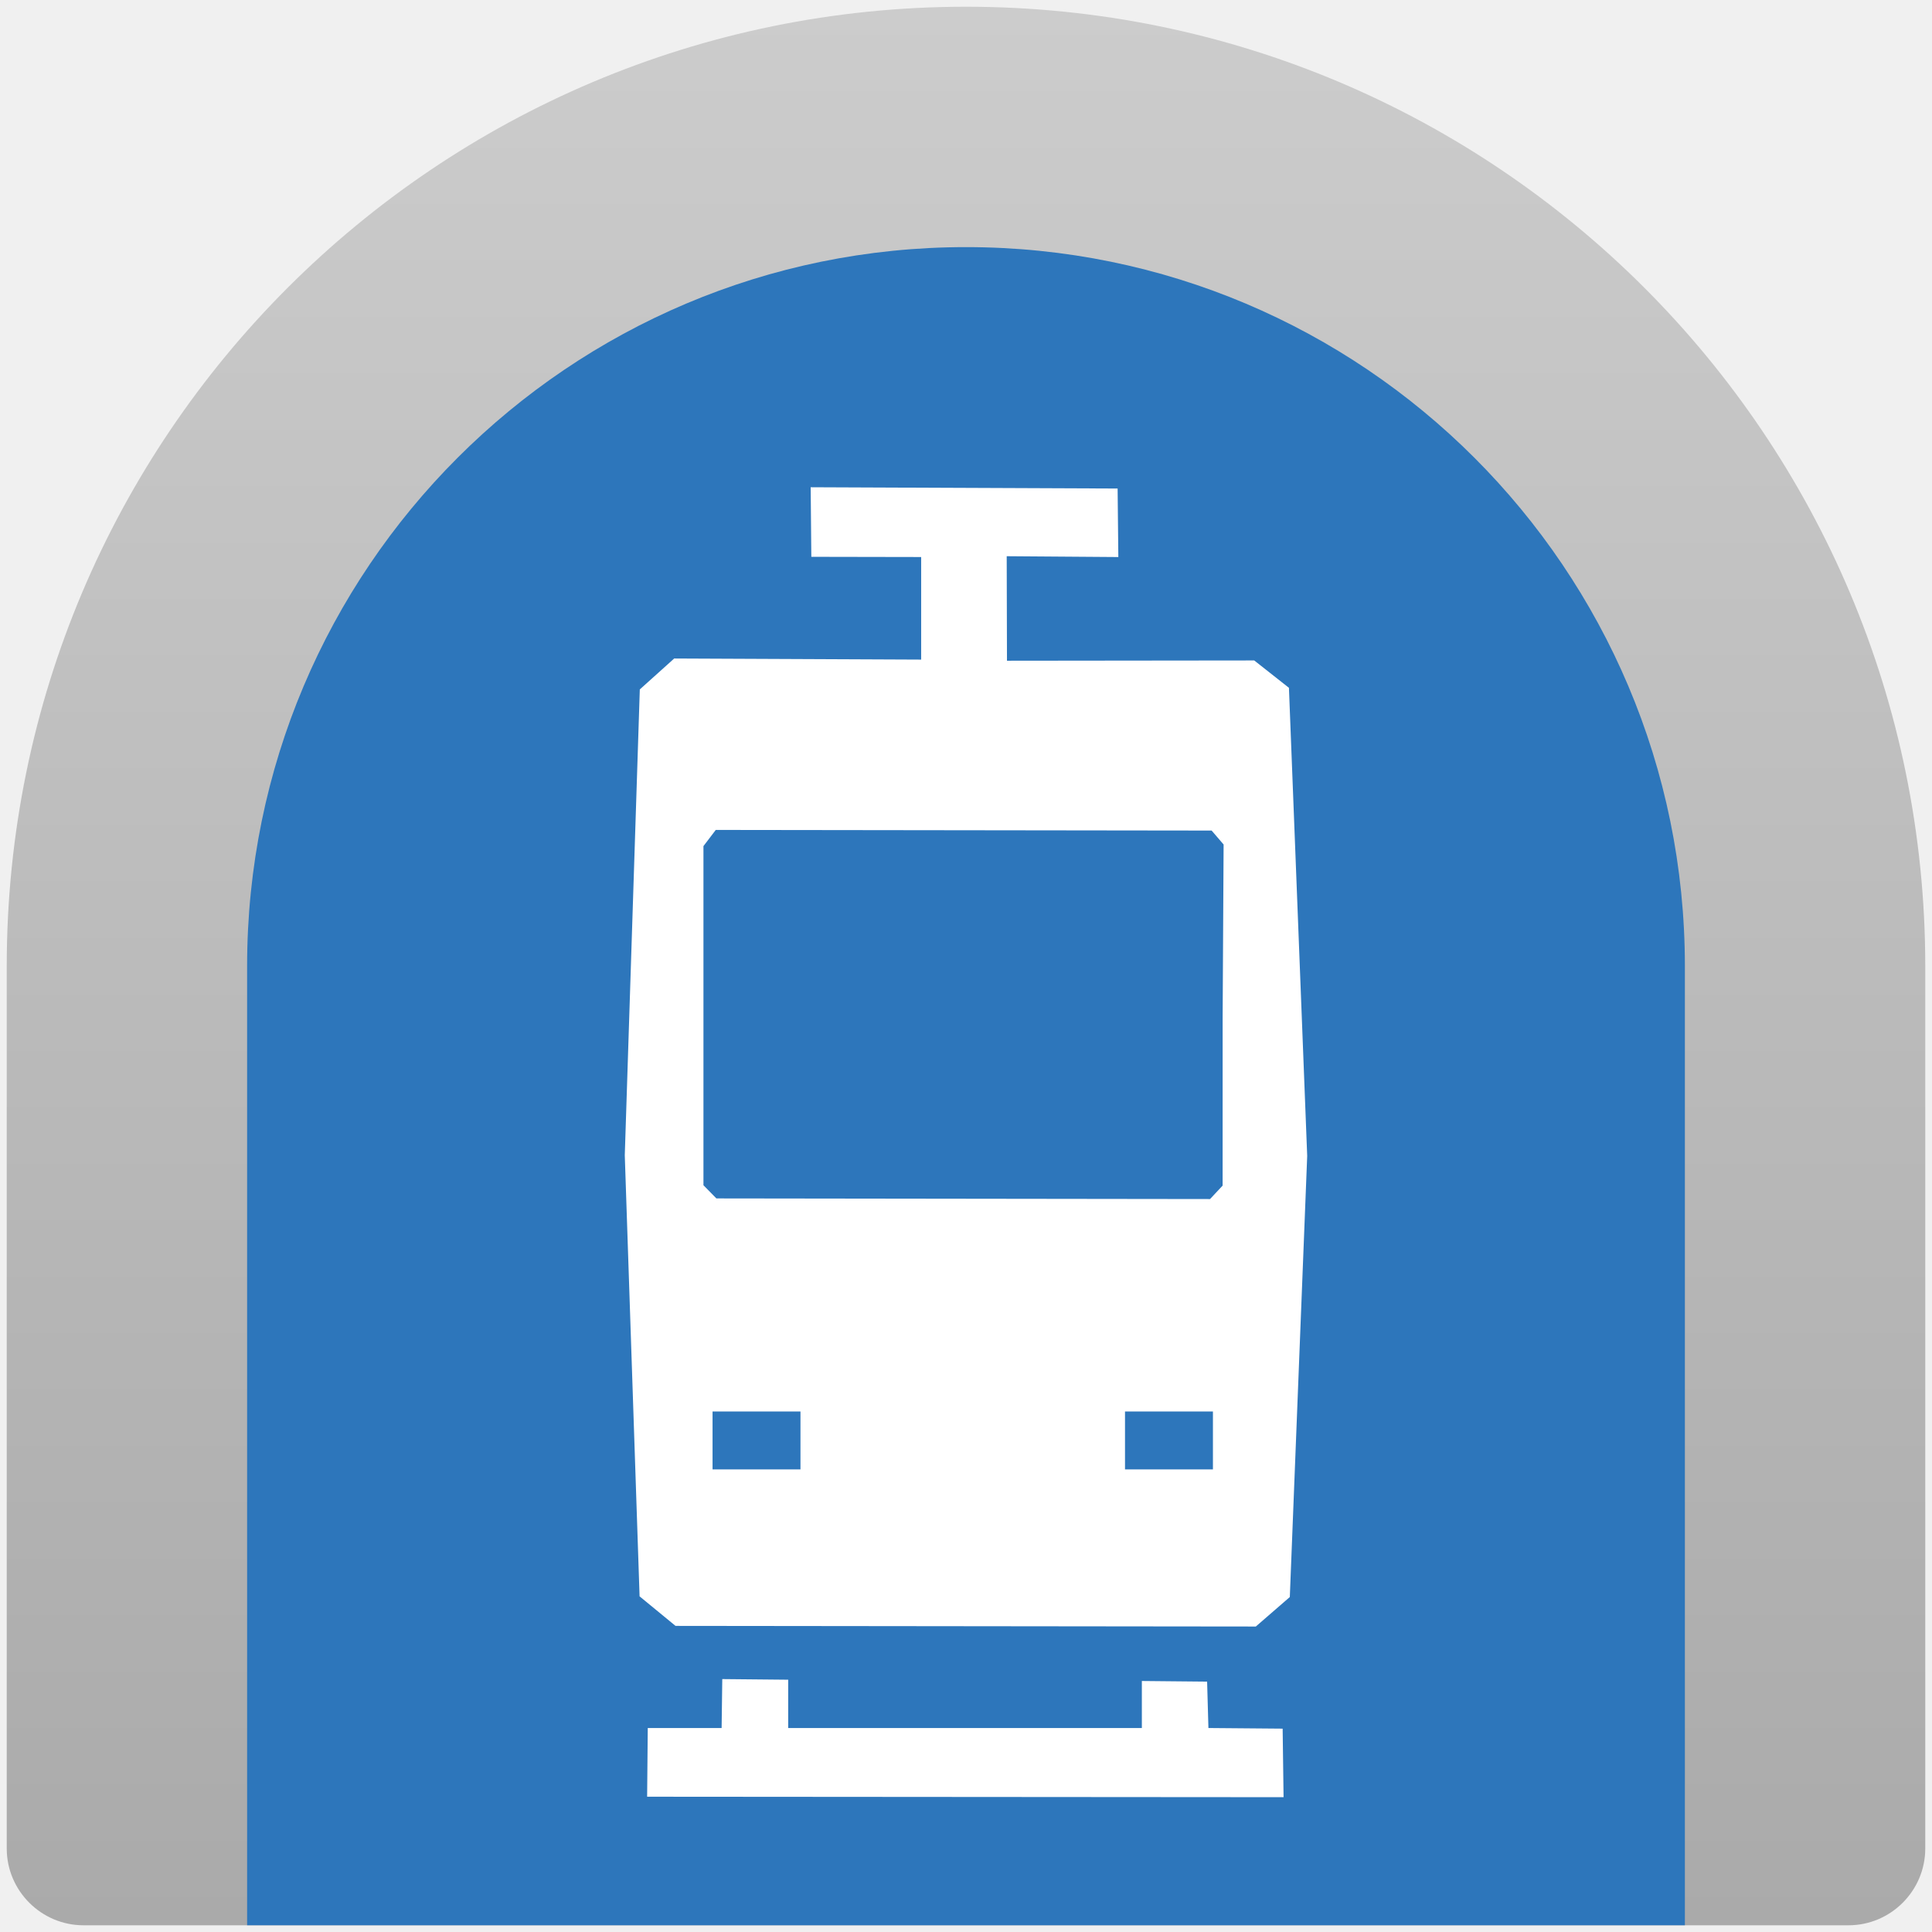
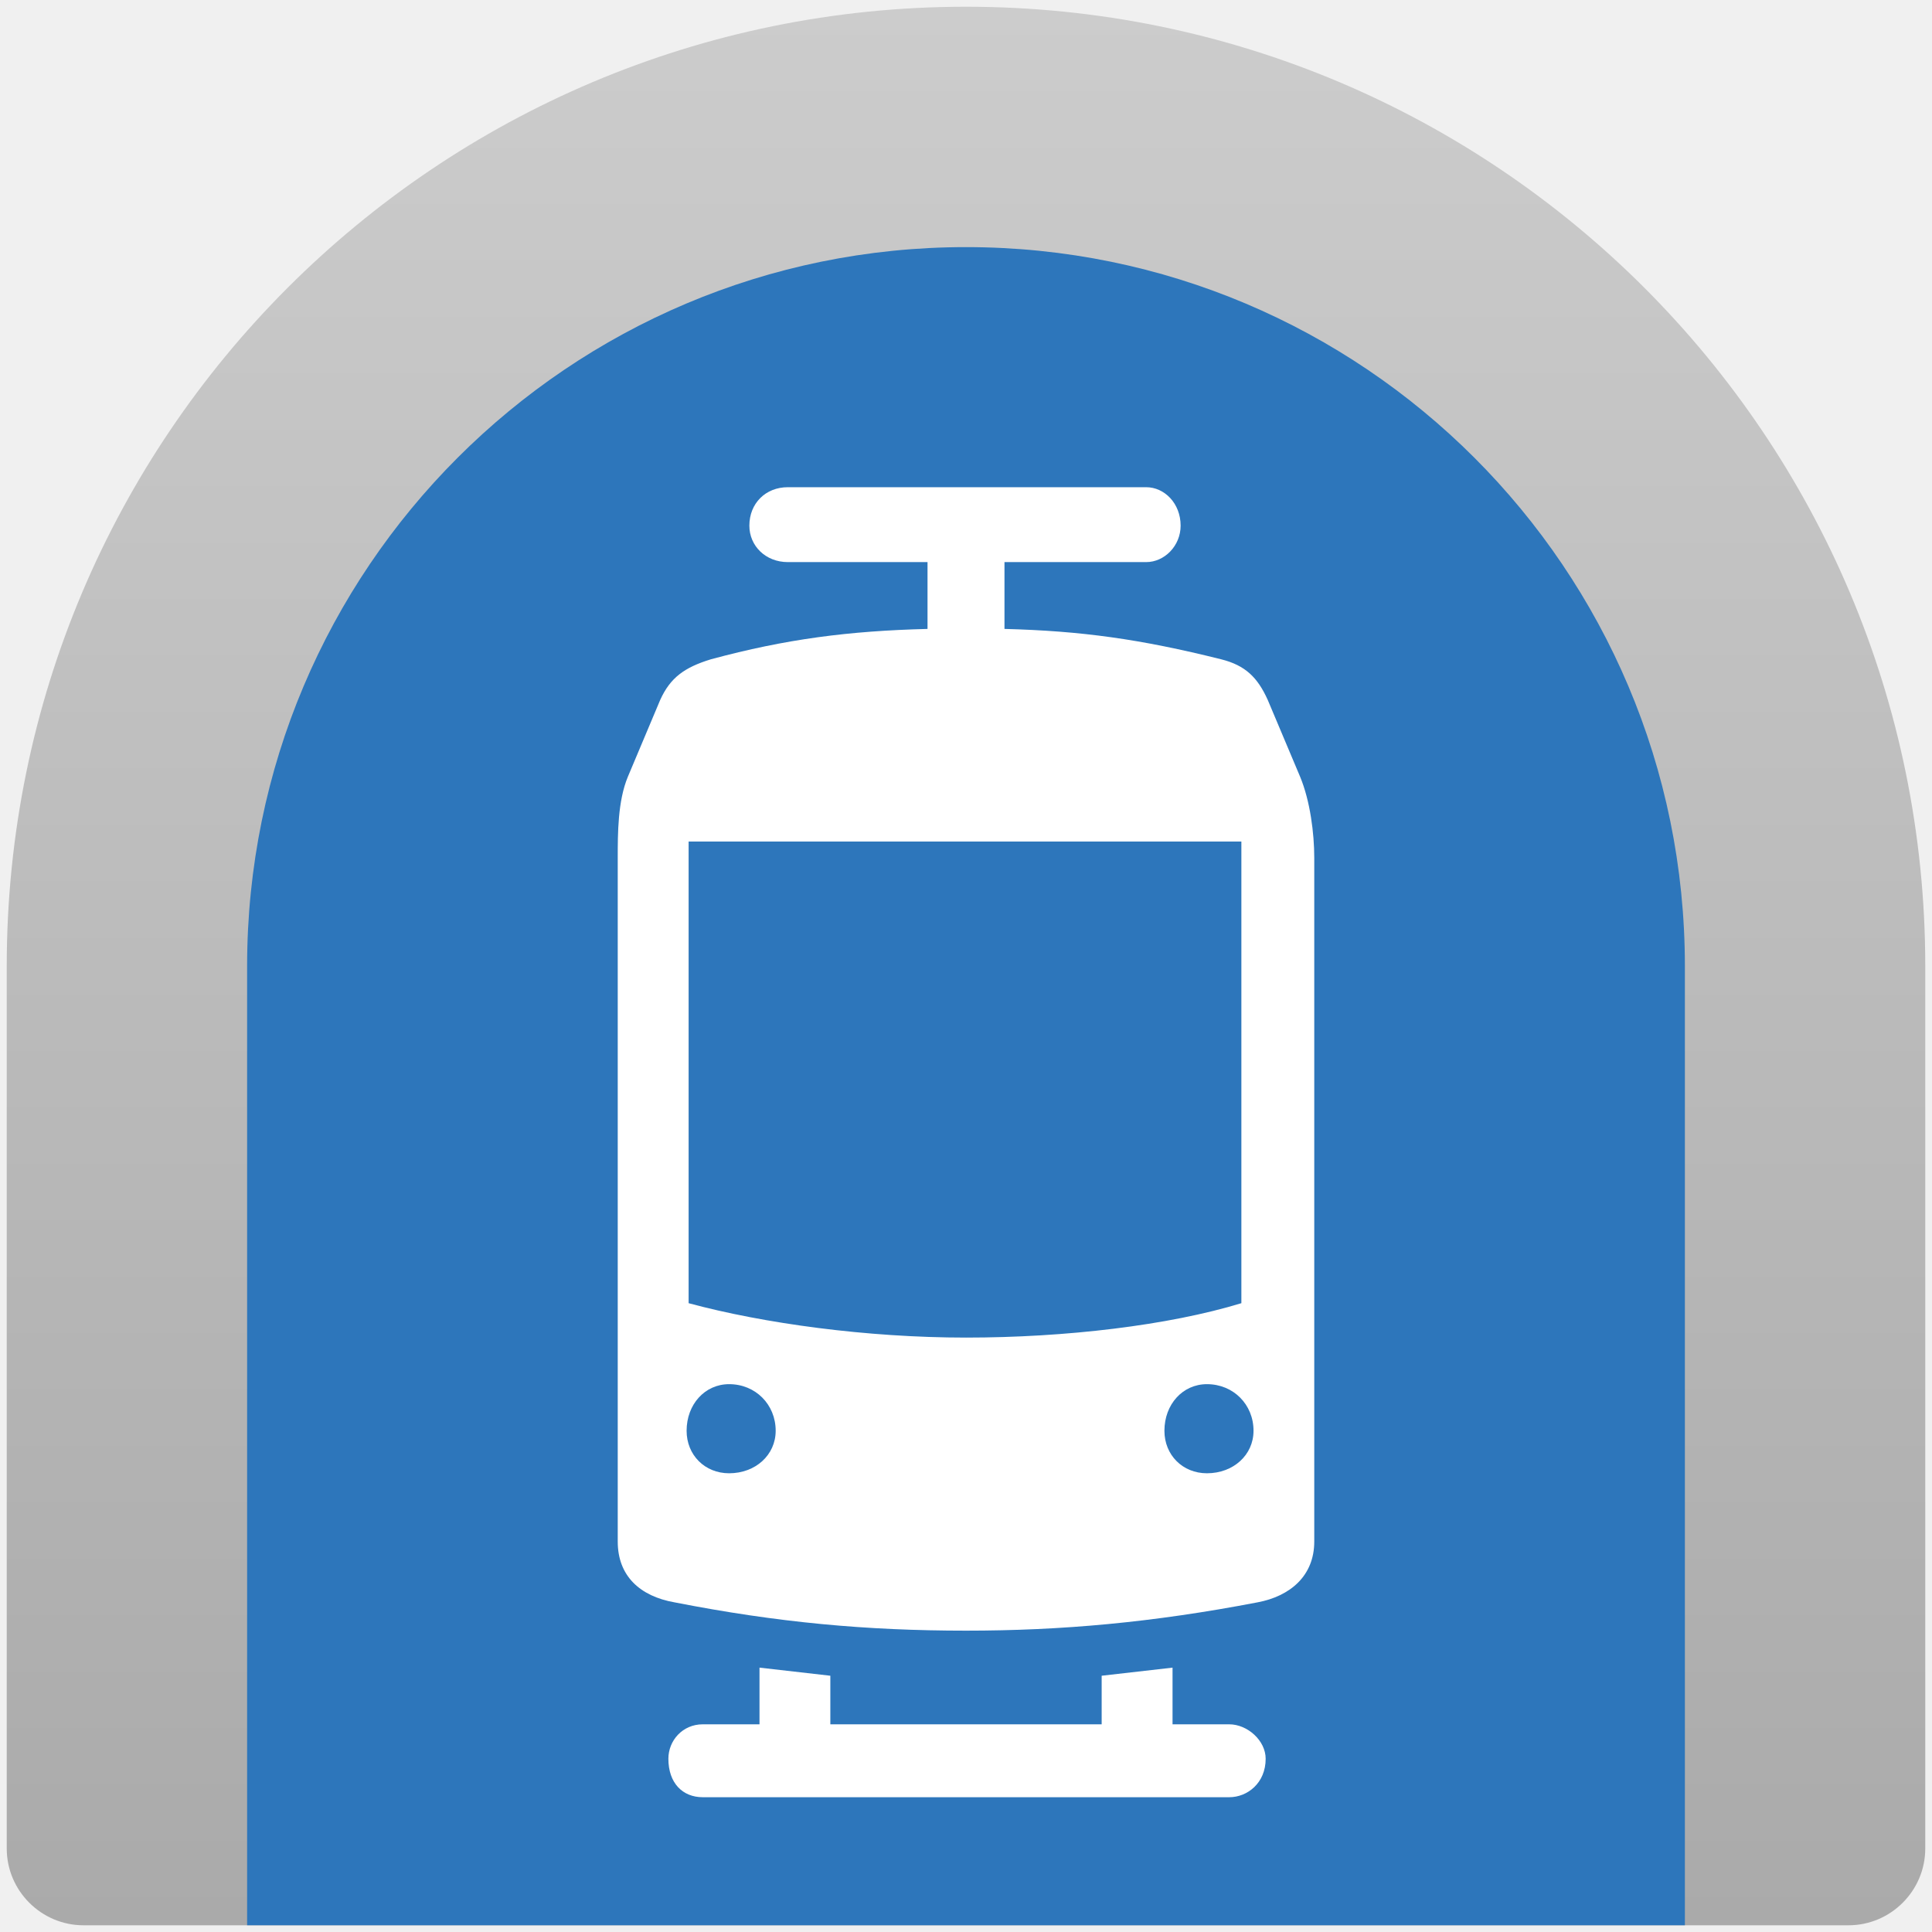
<svg xmlns="http://www.w3.org/2000/svg" xmlns:xlink="http://www.w3.org/1999/xlink" version="1.1" x="0px" y="0px" width="86px" height="86px" viewBox="0 0 86 86" enable-background="new 0 0 86 86" xml:space="preserve" id="svg2">
  <defs id="defs120">
    <linearGradient gradientTransform="translate(655,135)" y2="-134.7" x2="-612" y1="-49.3" x1="-612" gradientUnits="userSpaceOnUse" id="SVGID_1_">
      <stop id="stop7" style="stop-color:#aaaaaa;stop-opacity:1;" offset="0" />
      <stop id="stop9" style="stop-color:#cccccc;stop-opacity:1;" offset="1" />
    </linearGradient>
    <linearGradient xlink:href="#SVGID_1_" id="linearGradient10311" gradientUnits="userSpaceOnUse" gradientTransform="translate(655,135)" x1="-612" y1="-49.3" x2="-612" y2="-134.7" />
    <linearGradient xlink:href="#SVGID_1_-08" id="linearGradient10311-6" gradientUnits="userSpaceOnUse" gradientTransform="translate(655,135)" x1="-612" y1="-49.3" x2="-612" y2="-134.7" />
    <linearGradient xlink:href="#SVGID_1_-6" id="linearGradient10311-3" gradientUnits="userSpaceOnUse" gradientTransform="translate(655,135)" x1="-612" y1="-49.3" x2="-612" y2="-134.7" />
    <linearGradient gradientTransform="translate(655,135)" y2="-134.7" x2="-612" y1="-49.3" x1="-612" gradientUnits="userSpaceOnUse" id="SVGID_1_-6">
      <stop id="stop7-3" style="stop-color:#dadada;stop-opacity:1;" offset="0" />
      <stop id="stop9-1" style="stop-color:#eeeeee;stop-opacity:1;" offset="1" />
    </linearGradient>
+     <clipPath id="clipPath16" clipPathUnits="userSpaceOnUse">
+       <path id="path18" d="m 0,283.46 283.46,0 L 283.46,0 0,0 0,283.46 Z" />
+     </clipPath>
+     <clipPath id="clipPath28" clipPathUnits="userSpaceOnUse">
+       <path id="path30" d="m 0,283.46 283.46,0 L 283.46,0 0,0 0,283.46 Z" />
+     </clipPath>
  </defs>
  <g id="Layer_2" display="none" />
  <path style="fill:url(#linearGradient10311);fill-opacity:1.0" id="path11" d="M 43,0.3 C 19.419,0.3 0.3,19.417 0.3,43 v 39.285 c 0,1.879 1.538,3.416 3.416,3.416 H 43 82.284 c 1.879,0 3.416,-1.537 3.416,-3.416 V 43 C 85.7,19.417 66.583,0.3 43,0.3 z" />
  <g style="display:none" id="Layer_2-2" display="none" />
  <path style="fill:#2d76bb;fill-opacity:1" id="path11-9" d="m 43,11 c -17.672,0 -32,14.327 -32,32 L 11,85.7 l 32,0 32,0 0,-42.7 c 0,-17.673 -14.327,-32 -32,-32 z" />
-   <path style="fill:#ffffff;fill-opacity:1" d="m 28.834,76.921 3.288,0 0.029,-2.179 2.934,0.028 0,2.15 15.743,0 0,-2.093 2.905,0.028 0.058,2.065 3.304,0.028 0.041,3.051 -28.33,-0.021 z m -0.364,-5.862 -0.659,-19.635 0.669,-20.736 1.531,-1.376 10.993,0.049 0,-4.566 -4.889,-0.009 -0.029,-3.097 13.663,0.057 0.032,3.05 -4.969,-0.037 0.012,4.652 11.006,-0.012 1.545,1.218 0.813,20.837 -0.774,19.635 -1.513,1.313 -25.831,-0.028 z m 7.162,-8.228 -3.914,0 0,2.578 3.914,0 z m 18.36,0 -3.914,0 0,2.578 3.914,0 z m 0.432,-17.558 0.043,-7.681 -0.533,-0.621 -22.073,-0.028 -0.548,0.72 -1e-6,15.096 0.576,0.587 21.974,0.028 0.56,-0.598 z" id="path10162" />
+   <g id="g24" transform="matrix(0.2384619,0,0,-0.2384619,9.202792,84.32557)" style="fill:#ffffff;fill-opacity:1">
+     <g id="g26" clip-path="url(#clipPath28)" style="fill:#ffffff;fill-opacity:1">
+       <g id="g32" transform="translate(186.7065,78.6084)" style="fill:#ffffff;fill-opacity:1">
+         <path d="m 0,0 c -4.537,0 -7.937,3.402 -7.937,7.937 0,4.918 3.4,8.697 7.937,8.697 4.917,0 8.695,-3.779 8.695,-8.697 C 8.695,3.402 4.917,0 0,0 m -96.755,31.749 0,86.181 103.182,0 0,-86.181 c -13.606,-4.153 -32.883,-6.421 -51.399,-6.421 -18.525,0 -37.8,2.645 -51.783,6.421 M -89.193,0 c -4.536,0 -7.937,3.402 -7.937,7.937 0,4.918 3.401,8.697 7.937,8.697 4.91,0 8.689,-3.779 8.689,-8.697 C -80.504,3.402 -84.283,0 -89.193,0 M 17.39,130.026 11.338,144.385 c -1.885,4.16 -4.151,6.426 -8.688,7.56 -15.123,3.778 -26.079,5.295 -40.444,5.67 l 0,12.473 26.455,0 c 3.402,0 6.427,3.026 6.427,6.802 0,4.16 -3.025,7.178 -6.427,7.178 l -66.898,0 c -4.153,0 -7.179,-3.018 -7.179,-7.178 0,-3.776 3.026,-6.802 7.179,-6.802 l 26.078,0 0,-12.473 c -14.739,-0.375 -26.454,-1.892 -40.435,-5.67 -4.918,-1.509 -7.562,-3.4 -9.454,-7.56 l -6.045,-14.359 c -1.893,-4.534 -1.893,-10.588 -1.893,-15.123 l 0,-127.656 c 0,-6.42 4.16,-10.205 10.589,-11.339 19.275,-3.778 35.9,-5.286 54.425,-5.286 17.759,0 34.767,1.508 54.425,5.286 6.045,1.134 10.58,4.919 10.58,11.339 l 0,127.656 c 0,4.535 -0.758,10.589 -2.643,15.123 M 4.16,-46.862 c 3.401,0 6.802,-3.028 6.802,-6.429 0,-4.534 -3.401,-7.179 -6.802,-7.179 l -98.272,0 c -3.776,0 -6.42,2.645 -6.42,7.179 0,3.401 2.644,6.429 6.42,6.429 l 10.589,0 0,10.58 13.223,-1.511 0,-9.069 50.648,0 0,9.069 13.23,1.511 0,-10.58 10.582,0 z" style="fill:#ffffff;fill-opacity:1;fill-rule:nonzero;stroke:none" id="path34" />
+       </g>
+     </g>
+   </g>
</svg>
